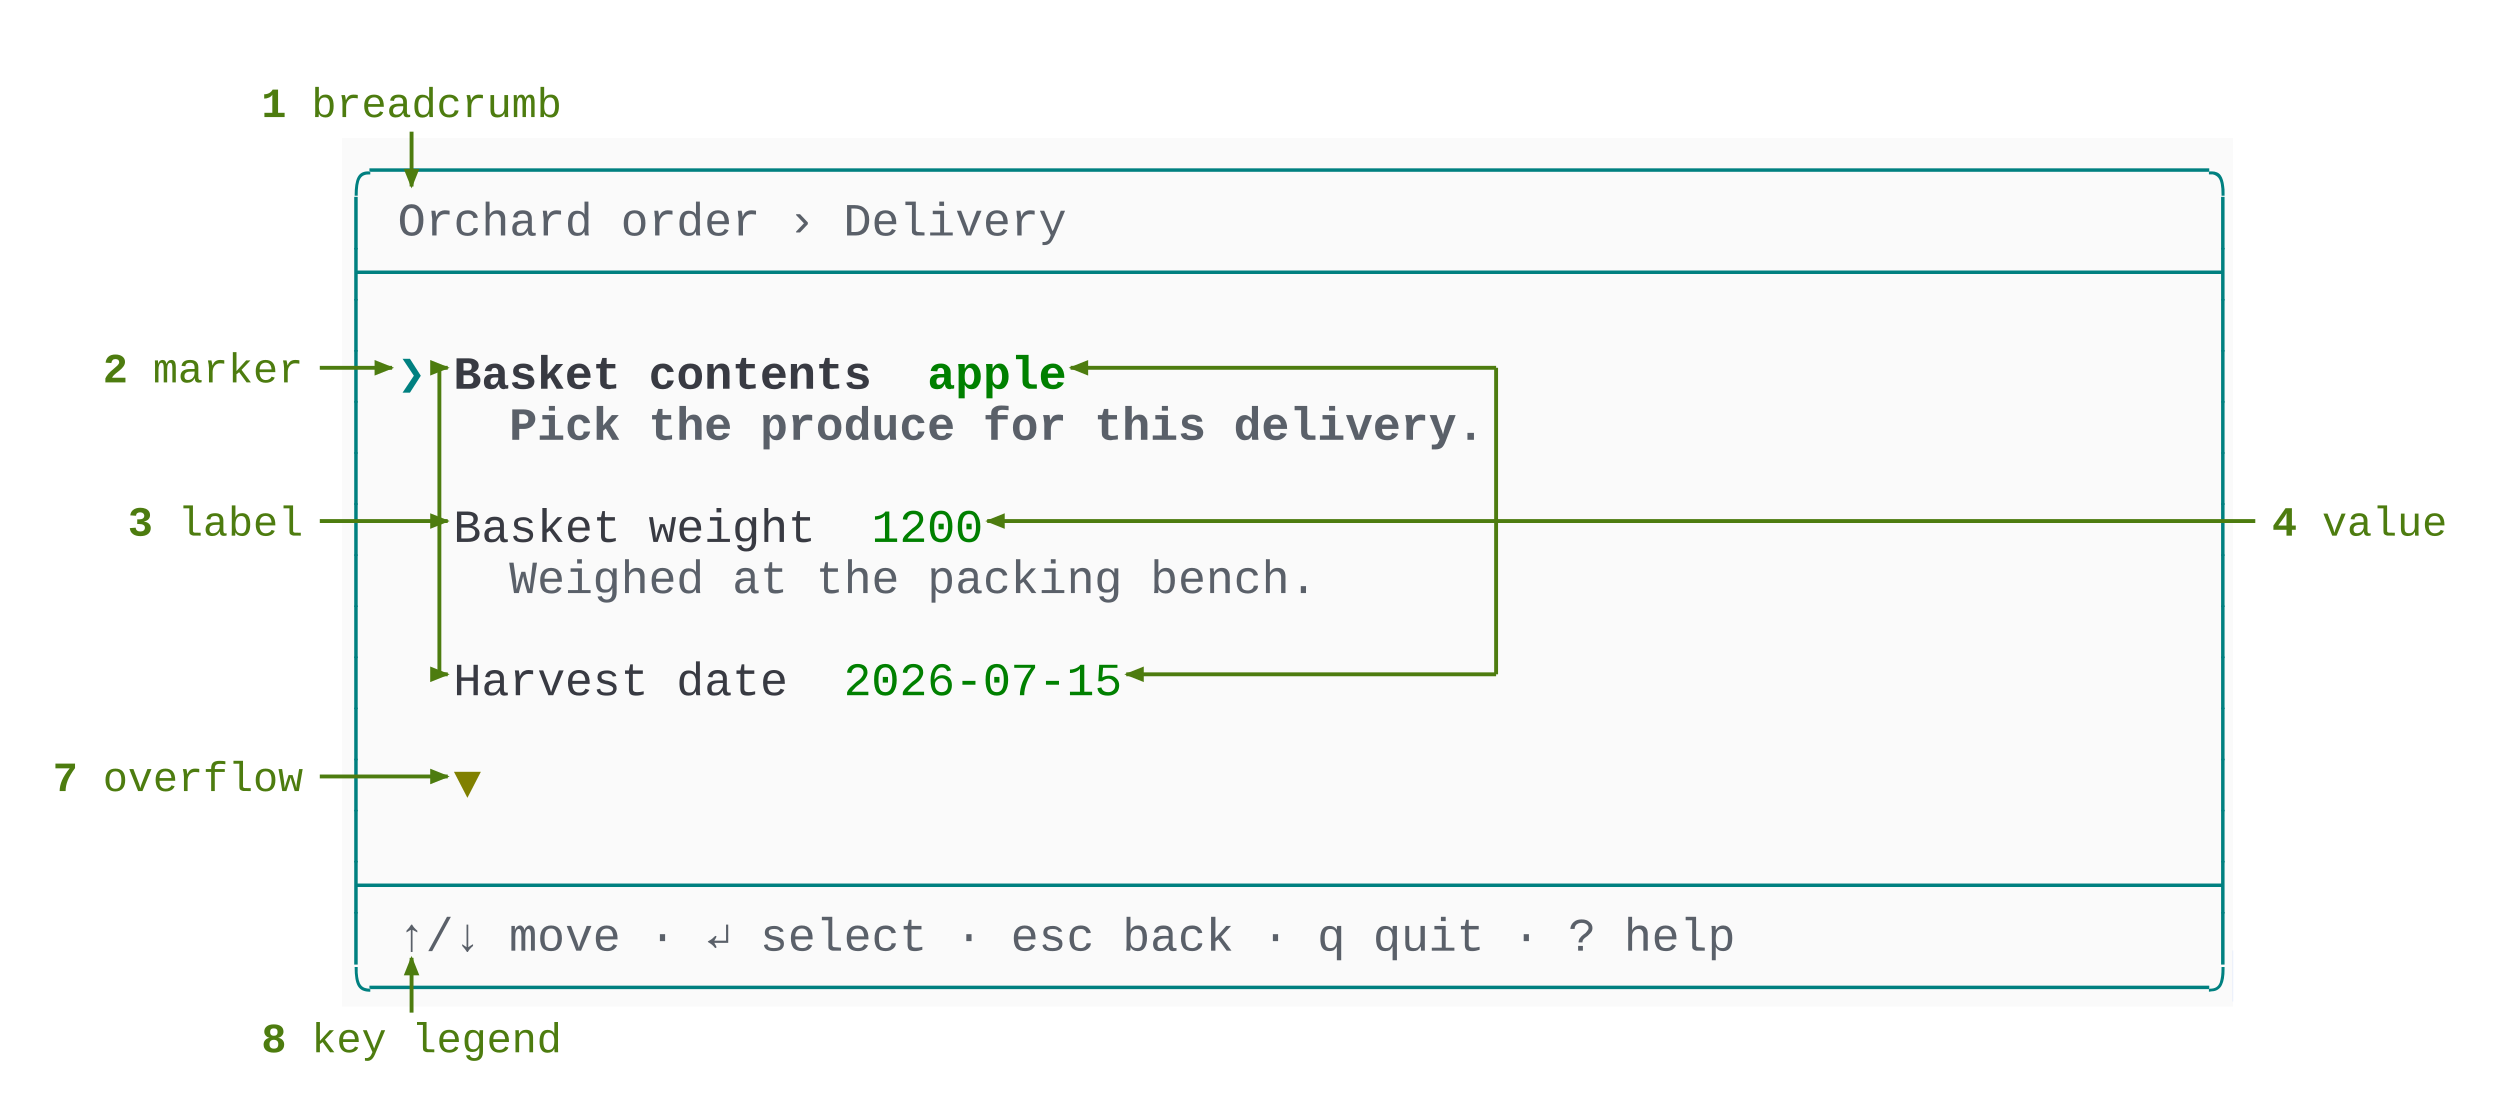
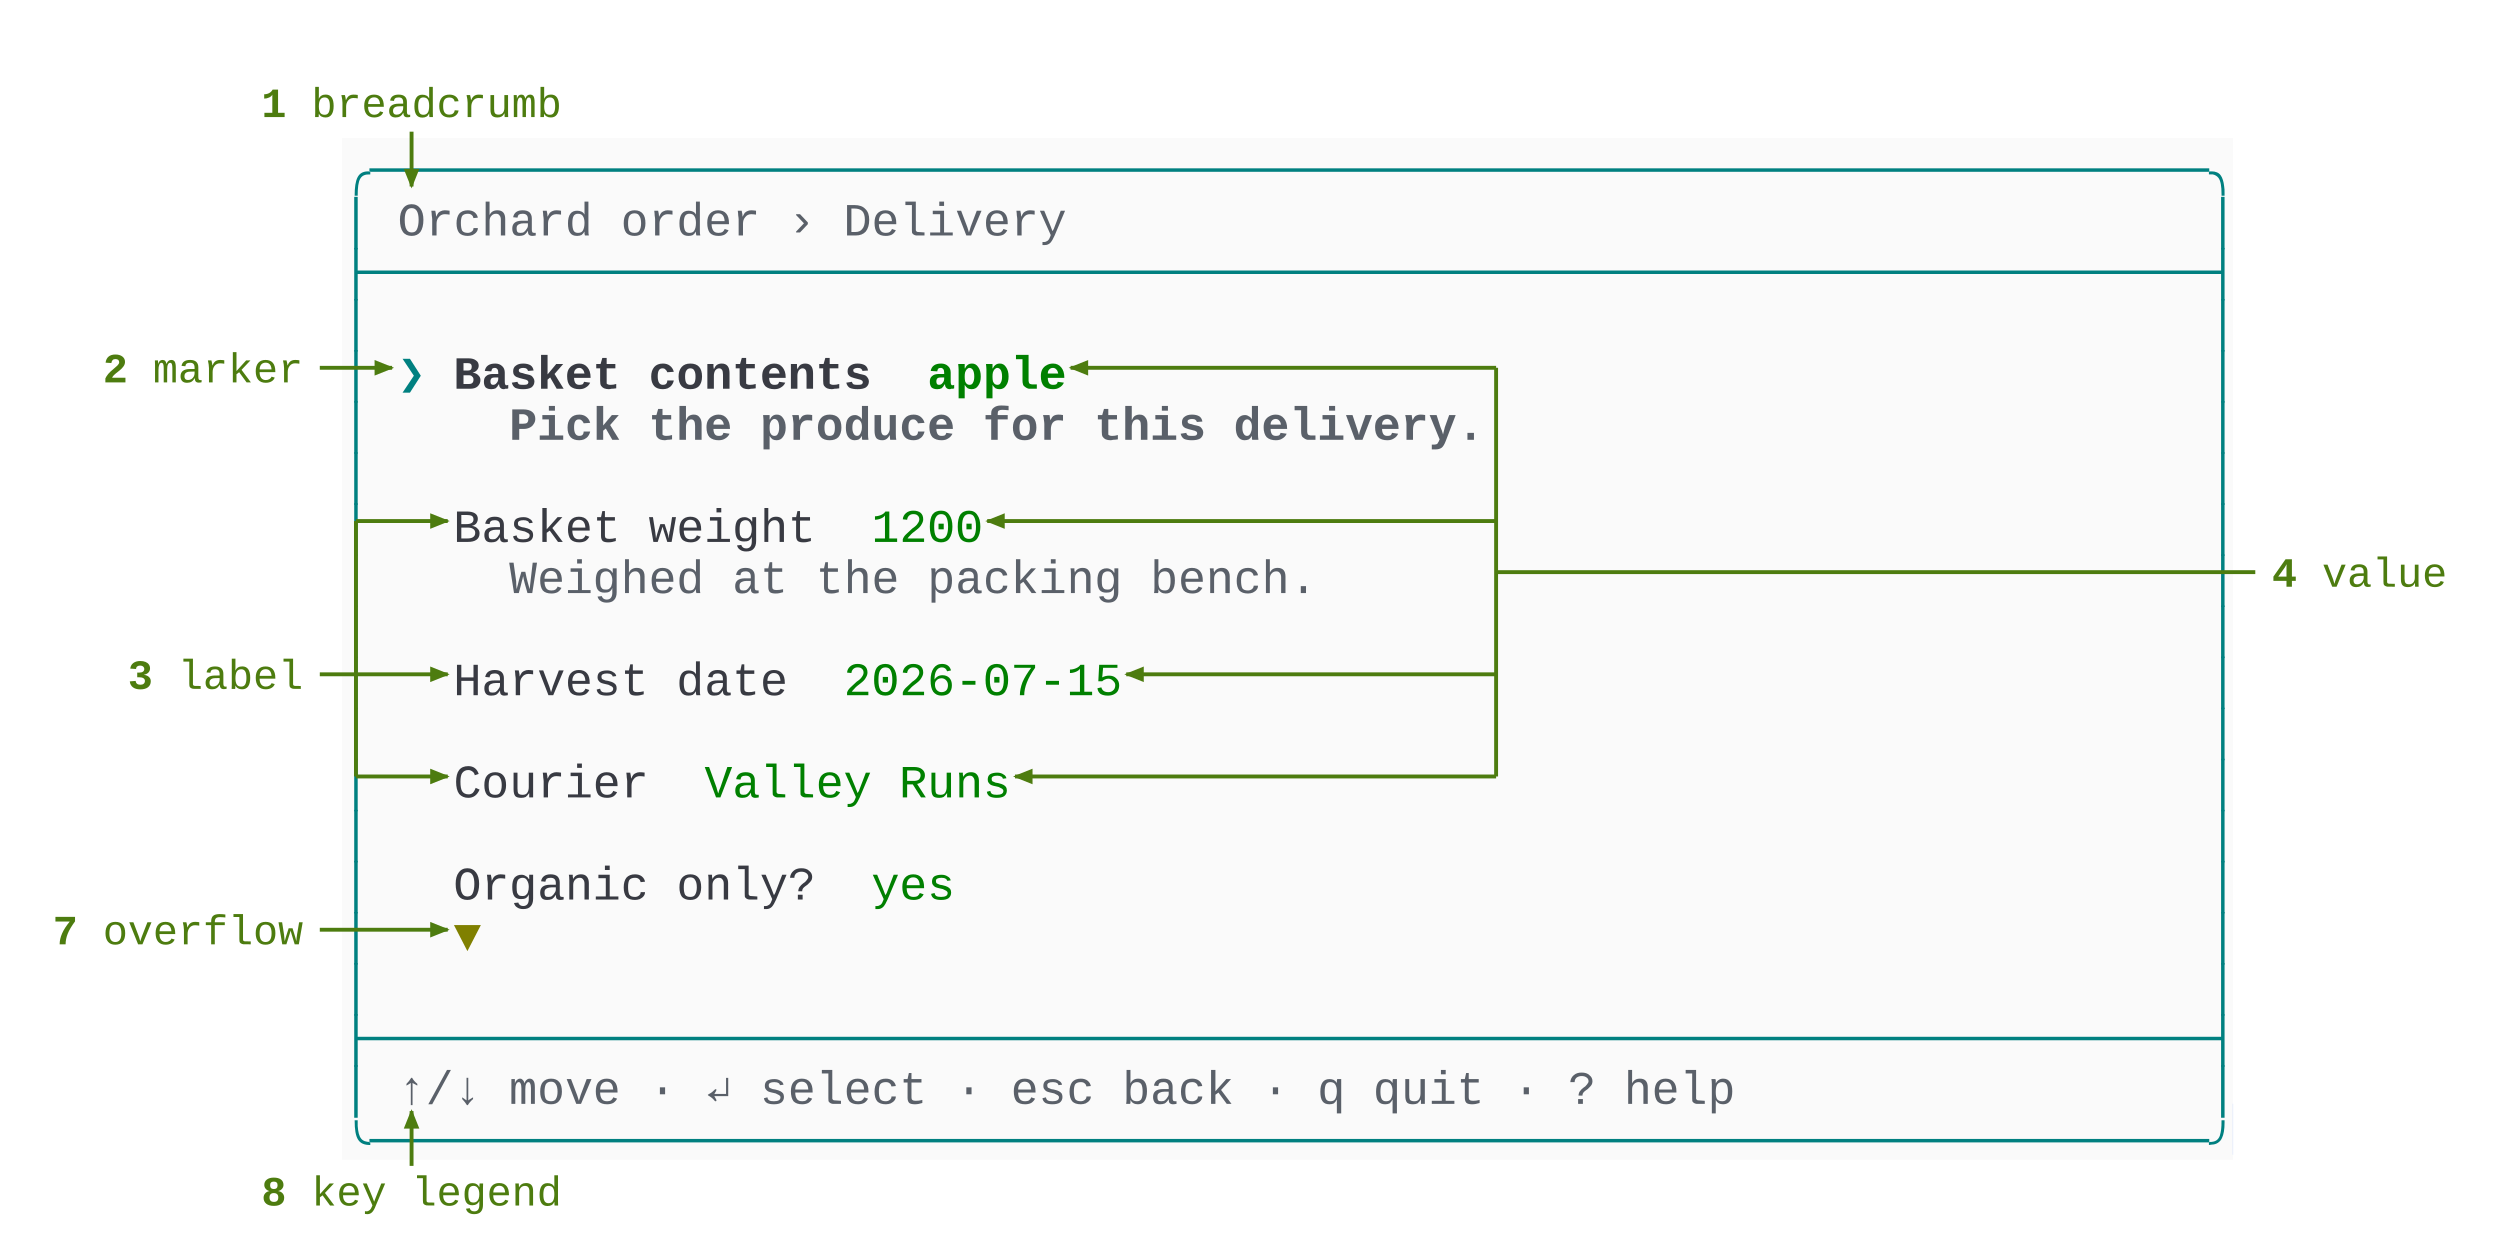
- <svg xmlns="http://www.w3.org/2000/svg" xmlns:xlink="http://www.w3.org/1999/xlink" width="899.00" height="393.39">
+ <svg xmlns="http://www.w3.org/2000/svg" xmlns:xlink="http://www.w3.org/1999/xlink" width="899.00" height="448.50">
  <defs>
    <marker id="anatomy-arrow" viewBox="0 0 10 10" refX="9" refY="5" markerWidth="5" markerHeight="5" orient="auto-start-reverse">
      <path d="M 0 1 L 10 5 L 0 9 z" fill="rgb(77,124,15)" />
    </marker>
  </defs>
  <g transform="translate(123.00,49.60)">
-     <svg width="680" height="312.29">
-       <rect width="680" height="312.29" rx="0" ry="0" class="a" />
-       <svg height="312.29" viewBox="0 0 68 31.229" width="680">
+     <svg width="680" height="367.4">
+       <rect width="680" height="367.4" rx="0" ry="0" class="a" />
+       <svg height="367.4" viewBox="0 0 68 36.74" width="680">
        <style>.a{fill:rgb(250,250,250)}.b{font-family:Consolas,"Courier New",Courier,"Liberation Mono",monospace}.c{fill:rgb(0,128,128);white-space:pre}.d{fill:transparent}.e{fill:rgb(82,139,255)}.f{fill:rgb(90,96,105);white-space:pre}.g{fill:rgb(0,128,128);font-weight:bold;white-space:pre}.h{fill:rgb(56,58,66);font-weight:bold;white-space:pre}.i{fill:rgb(0,128,0);font-weight:bold;white-space:pre}.j{fill:rgb(90,96,105);font-weight:bold;white-space:pre}.k{fill:rgb(56,58,66);white-space:pre}.l{fill:rgb(0,128,0);white-space:pre}.m{fill:rgb(128,128,0);font-weight:bold;white-space:pre}</style>
        <g font-family="Consolas, &quot;Courier New&quot;, Courier, &quot;Liberation Mono&quot;, monospace" font-size="1.67" class="b">
          <defs>
            <symbol id="1">
              <text x="0" y="1.67" class="c" textLength="68.136" lengthAdjust="spacingAndGlyphs">├──────────────────────────────────────────────────────────────────┤</text>
            </symbol>
            <symbol id="2">
              <text x="0" y="1.67" class="c" textLength="1.002" lengthAdjust="spacingAndGlyphs">│</text>
              <text x="67.134" y="1.67" class="c" textLength="1.002" lengthAdjust="spacingAndGlyphs">│</text>
            </symbol>
            <symbol id="a">
-               <rect height="17" width="68" x="0" y="0" class="d" />
+               <rect height="20" width="68" x="0" y="0" class="d" />
            </symbol>
            <symbol id="b">
              <rect height="1.837" width="1.102" class="e" />
            </symbol>
          </defs>
-           <rect height="31.229" width="68" class="a" />
+           <rect height="36.74" width="68" class="a" />
          <svg x="0" y="0" width="68">
            <svg x="0">
              <use xlink:href="#a" />
-               <use xlink:href="#b" x="67.996" y="29.217" />
+               <use xlink:href="#b" x="67.996" y="34.728" />
              <text x="0" y="1.67" class="c" textLength="68.136" lengthAdjust="spacingAndGlyphs">╭──────────────────────────────────────────────────────────────────╮</text>
              <text x="0" y="3.507" class="c" textLength="1.002" lengthAdjust="spacingAndGlyphs">│</text>
              <text x="2.004" y="3.507" class="f" textLength="7.014" lengthAdjust="spacingAndGlyphs">Orchard</text>
              <text x="10.02" y="3.507" class="f" textLength="5.01" lengthAdjust="spacingAndGlyphs">order</text>
              <text x="16.032" y="3.507" class="f" textLength="1.002" lengthAdjust="spacingAndGlyphs">›</text>
              <text x="18.036" y="3.507" class="f" textLength="8.016" lengthAdjust="spacingAndGlyphs">Delivery</text>
              <text x="67.134" y="3.507" class="c" textLength="1.002" lengthAdjust="spacingAndGlyphs">│</text>
              <use xlink:href="#1" y="3.674" />
              <use xlink:href="#2" y="5.511" />
              <text x="0" y="9.018" class="c" textLength="1.002" lengthAdjust="spacingAndGlyphs">│</text>
              <text x="2.004" y="9.018" class="g" textLength="1.002" lengthAdjust="spacingAndGlyphs">❯</text>
              <text x="4.008" y="9.018" class="h" textLength="6.012" lengthAdjust="spacingAndGlyphs">Basket</text>
              <text x="11.022" y="9.018" class="h" textLength="8.016" lengthAdjust="spacingAndGlyphs">contents</text>
              <text x="21.042" y="9.018" class="i" textLength="5.01" lengthAdjust="spacingAndGlyphs">apple</text>
              <text x="67.134" y="9.018" class="c" textLength="1.002" lengthAdjust="spacingAndGlyphs">│</text>
              <text x="0" y="10.855" class="c" textLength="1.002" lengthAdjust="spacingAndGlyphs">│</text>
              <text x="6.012" y="10.855" class="j" textLength="4.008" lengthAdjust="spacingAndGlyphs">Pick</text>
              <text x="11.022" y="10.855" class="j" textLength="3.006" lengthAdjust="spacingAndGlyphs">the</text>
              <text x="15.03" y="10.855" class="j" textLength="7.014" lengthAdjust="spacingAndGlyphs">produce</text>
              <text x="23.046" y="10.855" class="j" textLength="3.006" lengthAdjust="spacingAndGlyphs">for</text>
              <text x="27.054" y="10.855" class="j" textLength="4.008" lengthAdjust="spacingAndGlyphs">this</text>
              <text x="32.064" y="10.855" class="j" textLength="9.018" lengthAdjust="spacingAndGlyphs">delivery.</text>
              <text x="67.134" y="10.855" class="c" textLength="1.002" lengthAdjust="spacingAndGlyphs">│</text>
              <use xlink:href="#2" y="11.022" />
              <text x="0" y="14.529" class="c" textLength="1.002" lengthAdjust="spacingAndGlyphs">│</text>
              <text x="4.008" y="14.529" class="k" textLength="6.012" lengthAdjust="spacingAndGlyphs">Basket</text>
              <text x="11.022" y="14.529" class="k" textLength="6.012" lengthAdjust="spacingAndGlyphs">weight</text>
              <text x="19.038" y="14.529" class="l" textLength="4.008" lengthAdjust="spacingAndGlyphs">1200</text>
              <text x="67.134" y="14.529" class="c" textLength="1.002" lengthAdjust="spacingAndGlyphs">│</text>
              <text x="0" y="16.366" class="c" textLength="1.002" lengthAdjust="spacingAndGlyphs">│</text>
              <text x="6.012" y="16.366" class="f" textLength="7.014" lengthAdjust="spacingAndGlyphs">Weighed</text>
              <text x="14.028" y="16.366" class="f" textLength="2.004" lengthAdjust="spacingAndGlyphs">at</text>
              <text x="17.034" y="16.366" class="f" textLength="3.006" lengthAdjust="spacingAndGlyphs">the</text>
              <text x="21.042" y="16.366" class="f" textLength="7.014" lengthAdjust="spacingAndGlyphs">packing</text>
              <text x="29.058" y="16.366" class="f" textLength="6.012" lengthAdjust="spacingAndGlyphs">bench.</text>
              <text x="67.134" y="16.366" class="c" textLength="1.002" lengthAdjust="spacingAndGlyphs">│</text>
              <use xlink:href="#2" y="16.533" />
              <text x="0" y="20.04" class="c" textLength="1.002" lengthAdjust="spacingAndGlyphs">│</text>
              <text x="4.008" y="20.04" class="k" textLength="7.014" lengthAdjust="spacingAndGlyphs">Harvest</text>
              <text x="12.024" y="20.04" class="k" textLength="4.008" lengthAdjust="spacingAndGlyphs">date</text>
              <text x="18.036" y="20.04" class="l" textLength="10.02" lengthAdjust="spacingAndGlyphs">2026-07-15</text>
              <text x="67.134" y="20.04" class="c" textLength="1.002" lengthAdjust="spacingAndGlyphs">│</text>
              <use xlink:href="#2" y="20.207" />
              <text x="0" y="23.714" class="c" textLength="1.002" lengthAdjust="spacingAndGlyphs">│</text>
-               <text x="4.008" y="23.714" class="m" textLength="1.002" lengthAdjust="spacingAndGlyphs">▼</text>
+               <text x="4.008" y="23.714" class="k" textLength="7.014" lengthAdjust="spacingAndGlyphs">Courier</text>
+               <text x="13.026" y="23.714" class="l" textLength="6.012" lengthAdjust="spacingAndGlyphs">Valley</text>
+               <text x="20.04" y="23.714" class="l" textLength="4.008" lengthAdjust="spacingAndGlyphs">Runs</text>
              <text x="67.134" y="23.714" class="c" textLength="1.002" lengthAdjust="spacingAndGlyphs">│</text>
              <use xlink:href="#2" y="23.881" />
-               <use xlink:href="#1" y="25.718" />
+               <text x="0" y="27.388" class="c" textLength="1.002" lengthAdjust="spacingAndGlyphs">│</text>
+               <text x="4.008" y="27.388" class="k" textLength="7.014" lengthAdjust="spacingAndGlyphs">Organic</text>
+               <text x="12.024" y="27.388" class="k" textLength="5.01" lengthAdjust="spacingAndGlyphs">only?</text>
+               <text x="19.038" y="27.388" class="l" textLength="3.006" lengthAdjust="spacingAndGlyphs">yes</text>
+               <text x="67.134" y="27.388" class="c" textLength="1.002" lengthAdjust="spacingAndGlyphs">│</text>
              <text x="0" y="29.225" class="c" textLength="1.002" lengthAdjust="spacingAndGlyphs">│</text>
-               <text x="2.004" y="29.225" class="f" textLength="3.006" lengthAdjust="spacingAndGlyphs">↑/↓</text>
-               <text x="6.012" y="29.225" class="f" textLength="4.008" lengthAdjust="spacingAndGlyphs">move</text>
-               <text x="11.022" y="29.225" class="f" textLength="1.002" lengthAdjust="spacingAndGlyphs">·</text>
-               <text x="13.026" y="29.225" class="f" textLength="1.002" lengthAdjust="spacingAndGlyphs">↵</text>
-               <text x="15.03" y="29.225" class="f" textLength="6.012" lengthAdjust="spacingAndGlyphs">select</text>
-               <text x="22.044" y="29.225" class="f" textLength="1.002" lengthAdjust="spacingAndGlyphs">·</text>
-               <text x="24.048" y="29.225" class="f" textLength="3.006" lengthAdjust="spacingAndGlyphs">esc</text>
-               <text x="28.056" y="29.225" class="f" textLength="4.008" lengthAdjust="spacingAndGlyphs">back</text>
-               <text x="33.066" y="29.225" class="f" textLength="1.002" lengthAdjust="spacingAndGlyphs">·</text>
-               <text x="35.07" y="29.225" class="f" textLength="1.002" lengthAdjust="spacingAndGlyphs">q</text>
-               <text x="37.074" y="29.225" class="f" textLength="4.008" lengthAdjust="spacingAndGlyphs">quit</text>
-               <text x="42.084" y="29.225" class="f" textLength="1.002" lengthAdjust="spacingAndGlyphs">·</text>
-               <text x="44.088" y="29.225" class="f" textLength="1.002" lengthAdjust="spacingAndGlyphs">?</text>
-               <text x="46.092" y="29.225" class="f" textLength="4.008" lengthAdjust="spacingAndGlyphs">help</text>
+               <text x="4.008" y="29.225" class="m" textLength="1.002" lengthAdjust="spacingAndGlyphs">▼</text>
              <text x="67.134" y="29.225" class="c" textLength="1.002" lengthAdjust="spacingAndGlyphs">│</text>
-               <text x="0" y="31.062" class="c" textLength="68.136" lengthAdjust="spacingAndGlyphs">╰──────────────────────────────────────────────────────────────────╯</text>
+               <use xlink:href="#2" y="29.392" />
+               <use xlink:href="#1" y="31.229" />
+               <text x="0" y="34.736" class="c" textLength="1.002" lengthAdjust="spacingAndGlyphs">│</text>
+               <text x="2.004" y="34.736" class="f" textLength="3.006" lengthAdjust="spacingAndGlyphs">↑/↓</text>
+               <text x="6.012" y="34.736" class="f" textLength="4.008" lengthAdjust="spacingAndGlyphs">move</text>
+               <text x="11.022" y="34.736" class="f" textLength="1.002" lengthAdjust="spacingAndGlyphs">·</text>
+               <text x="13.026" y="34.736" class="f" textLength="1.002" lengthAdjust="spacingAndGlyphs">↵</text>
+               <text x="15.03" y="34.736" class="f" textLength="6.012" lengthAdjust="spacingAndGlyphs">select</text>
+               <text x="22.044" y="34.736" class="f" textLength="1.002" lengthAdjust="spacingAndGlyphs">·</text>
+               <text x="24.048" y="34.736" class="f" textLength="3.006" lengthAdjust="spacingAndGlyphs">esc</text>
+               <text x="28.056" y="34.736" class="f" textLength="4.008" lengthAdjust="spacingAndGlyphs">back</text>
+               <text x="33.066" y="34.736" class="f" textLength="1.002" lengthAdjust="spacingAndGlyphs">·</text>
+               <text x="35.07" y="34.736" class="f" textLength="1.002" lengthAdjust="spacingAndGlyphs">q</text>
+               <text x="37.074" y="34.736" class="f" textLength="4.008" lengthAdjust="spacingAndGlyphs">quit</text>
+               <text x="42.084" y="34.736" class="f" textLength="1.002" lengthAdjust="spacingAndGlyphs">·</text>
+               <text x="44.088" y="34.736" class="f" textLength="1.002" lengthAdjust="spacingAndGlyphs">?</text>
+               <text x="46.092" y="34.736" class="f" textLength="4.008" lengthAdjust="spacingAndGlyphs">help</text>
+               <text x="67.134" y="34.736" class="c" textLength="1.002" lengthAdjust="spacingAndGlyphs">│</text>
+               <text x="0" y="36.573" class="c" textLength="68.136" lengthAdjust="spacingAndGlyphs">╰──────────────────────────────────────────────────────────────────╯</text>
            </svg>
          </svg>
        </g>
      </svg>
    </svg>
  </g>
  <g>
    <path d="M 148.00 47.35 L 148.00 67.05" fill="none" stroke="rgb(77,124,15)" stroke-width="1.4" marker-end="url(#anatomy-arrow)" />
    <text x="148.00" y="42.10" text-anchor="middle" fill="rgb(77,124,15)" font-family="Consolas, &quot;Courier New&quot;, Courier, monospace" font-size="15.0">
      <tspan font-weight="bold">1</tspan>  breadcrumb</text>
    <path d="M 115.00 132.26 L 117.00 132.26 L 141.00 132.26" fill="none" stroke="rgb(77,124,15)" stroke-width="1.4" stroke-linejoin="round" marker-end="url(#anatomy-arrow)" />
    <text x="109.00" y="137.51" text-anchor="end" fill="rgb(77,124,15)" font-family="Consolas, &quot;Courier New&quot;, Courier, monospace" font-size="15.0">
      <tspan font-weight="bold">2</tspan>  marker</text>
-     <path d="M 158.00 132.26 L 158.00 242.48" fill="none" stroke="rgb(77,124,15)" stroke-width="1.4" />
-     <path d="M 115.00 187.37 L 158.00 187.37" fill="none" stroke="rgb(77,124,15)" stroke-width="1.4" />
-     <path d="M 158.00 132.26 L 161.00 132.26" fill="none" stroke="rgb(77,124,15)" stroke-width="1.4" marker-end="url(#anatomy-arrow)" />
-     <path d="M 158.00 187.37 L 161.00 187.37" fill="none" stroke="rgb(77,124,15)" stroke-width="1.4" marker-end="url(#anatomy-arrow)" />
-     <path d="M 158.00 242.48 L 161.00 242.48" fill="none" stroke="rgb(77,124,15)" stroke-width="1.4" marker-end="url(#anatomy-arrow)" />
-     <text x="109.00" y="192.62" text-anchor="end" fill="rgb(77,124,15)" font-family="Consolas, &quot;Courier New&quot;, Courier, monospace" font-size="15.0">
-       <tspan font-weight="bold">3</tspan>  label</text>
-     <path d="M 538.00 132.26 L 538.00 242.48" fill="none" stroke="rgb(77,124,15)" stroke-width="1.4" />
-     <path d="M 811.00 187.37 L 538.00 187.37" fill="none" stroke="rgb(77,124,15)" stroke-width="1.4" />
+     <path d="M 538.00 132.26 L 538.00 279.22" fill="none" stroke="rgb(77,124,15)" stroke-width="1.4" />
+     <path d="M 811.00 205.74 L 538.00 205.74" fill="none" stroke="rgb(77,124,15)" stroke-width="1.4" />
    <path d="M 538.00 132.26 L 385.00 132.26" fill="none" stroke="rgb(77,124,15)" stroke-width="1.4" marker-end="url(#anatomy-arrow)" />
    <path d="M 538.00 187.37 L 355.00 187.37" fill="none" stroke="rgb(77,124,15)" stroke-width="1.4" marker-end="url(#anatomy-arrow)" />
    <path d="M 538.00 242.48 L 405.00 242.48" fill="none" stroke="rgb(77,124,15)" stroke-width="1.4" marker-end="url(#anatomy-arrow)" />
-     <text x="817.00" y="192.62" text-anchor="start" fill="rgb(77,124,15)" font-family="Consolas, &quot;Courier New&quot;, Courier, monospace" font-size="15.0">
+     <path d="M 538.00 279.22 L 365.00 279.22" fill="none" stroke="rgb(77,124,15)" stroke-width="1.4" marker-end="url(#anatomy-arrow)" />
+     <text x="817.00" y="210.99" text-anchor="start" fill="rgb(77,124,15)" font-family="Consolas, &quot;Courier New&quot;, Courier, monospace" font-size="15.0">
      <tspan font-weight="bold">4</tspan>  value</text>
-     <path d="M 115.00 279.22 L 117.00 279.22 L 161.00 279.22" fill="none" stroke="rgb(77,124,15)" stroke-width="1.4" stroke-linejoin="round" marker-end="url(#anatomy-arrow)" />
-     <text x="109.00" y="284.47" text-anchor="end" fill="rgb(77,124,15)" font-family="Consolas, &quot;Courier New&quot;, Courier, monospace" font-size="15.0">
+     <path d="M 128.00 187.37 L 128.00 279.22" fill="none" stroke="rgb(77,124,15)" stroke-width="1.4" />
+     <path d="M 115.00 242.48 L 128.00 242.48" fill="none" stroke="rgb(77,124,15)" stroke-width="1.4" />
+     <path d="M 128.00 187.37 L 161.00 187.37" fill="none" stroke="rgb(77,124,15)" stroke-width="1.4" marker-end="url(#anatomy-arrow)" />
+     <path d="M 128.00 242.48 L 161.00 242.48" fill="none" stroke="rgb(77,124,15)" stroke-width="1.4" marker-end="url(#anatomy-arrow)" />
+     <path d="M 128.00 279.22 L 161.00 279.22" fill="none" stroke="rgb(77,124,15)" stroke-width="1.4" marker-end="url(#anatomy-arrow)" />
+     <text x="109.00" y="247.73" text-anchor="end" fill="rgb(77,124,15)" font-family="Consolas, &quot;Courier New&quot;, Courier, monospace" font-size="15.0">
+       <tspan font-weight="bold">3</tspan>  label</text>
+     <path d="M 115.00 334.33 L 117.00 334.33 L 161.00 334.33" fill="none" stroke="rgb(77,124,15)" stroke-width="1.4" stroke-linejoin="round" marker-end="url(#anatomy-arrow)" />
+     <text x="109.00" y="339.58" text-anchor="end" fill="rgb(77,124,15)" font-family="Consolas, &quot;Courier New&quot;, Courier, monospace" font-size="15.0">
      <tspan font-weight="bold">7</tspan>  overflow</text>
-     <path d="M 148.00 364.14 L 148.00 344.44" fill="none" stroke="rgb(77,124,15)" stroke-width="1.4" marker-end="url(#anatomy-arrow)" />
-     <text x="148.00" y="378.39" text-anchor="middle" fill="rgb(77,124,15)" font-family="Consolas, &quot;Courier New&quot;, Courier, monospace" font-size="15.0">
+     <path d="M 148.00 419.25 L 148.00 399.55" fill="none" stroke="rgb(77,124,15)" stroke-width="1.4" marker-end="url(#anatomy-arrow)" />
+     <text x="148.00" y="433.50" text-anchor="middle" fill="rgb(77,124,15)" font-family="Consolas, &quot;Courier New&quot;, Courier, monospace" font-size="15.0">
      <tspan font-weight="bold">8</tspan>  key legend</text>
  </g>
</svg>
